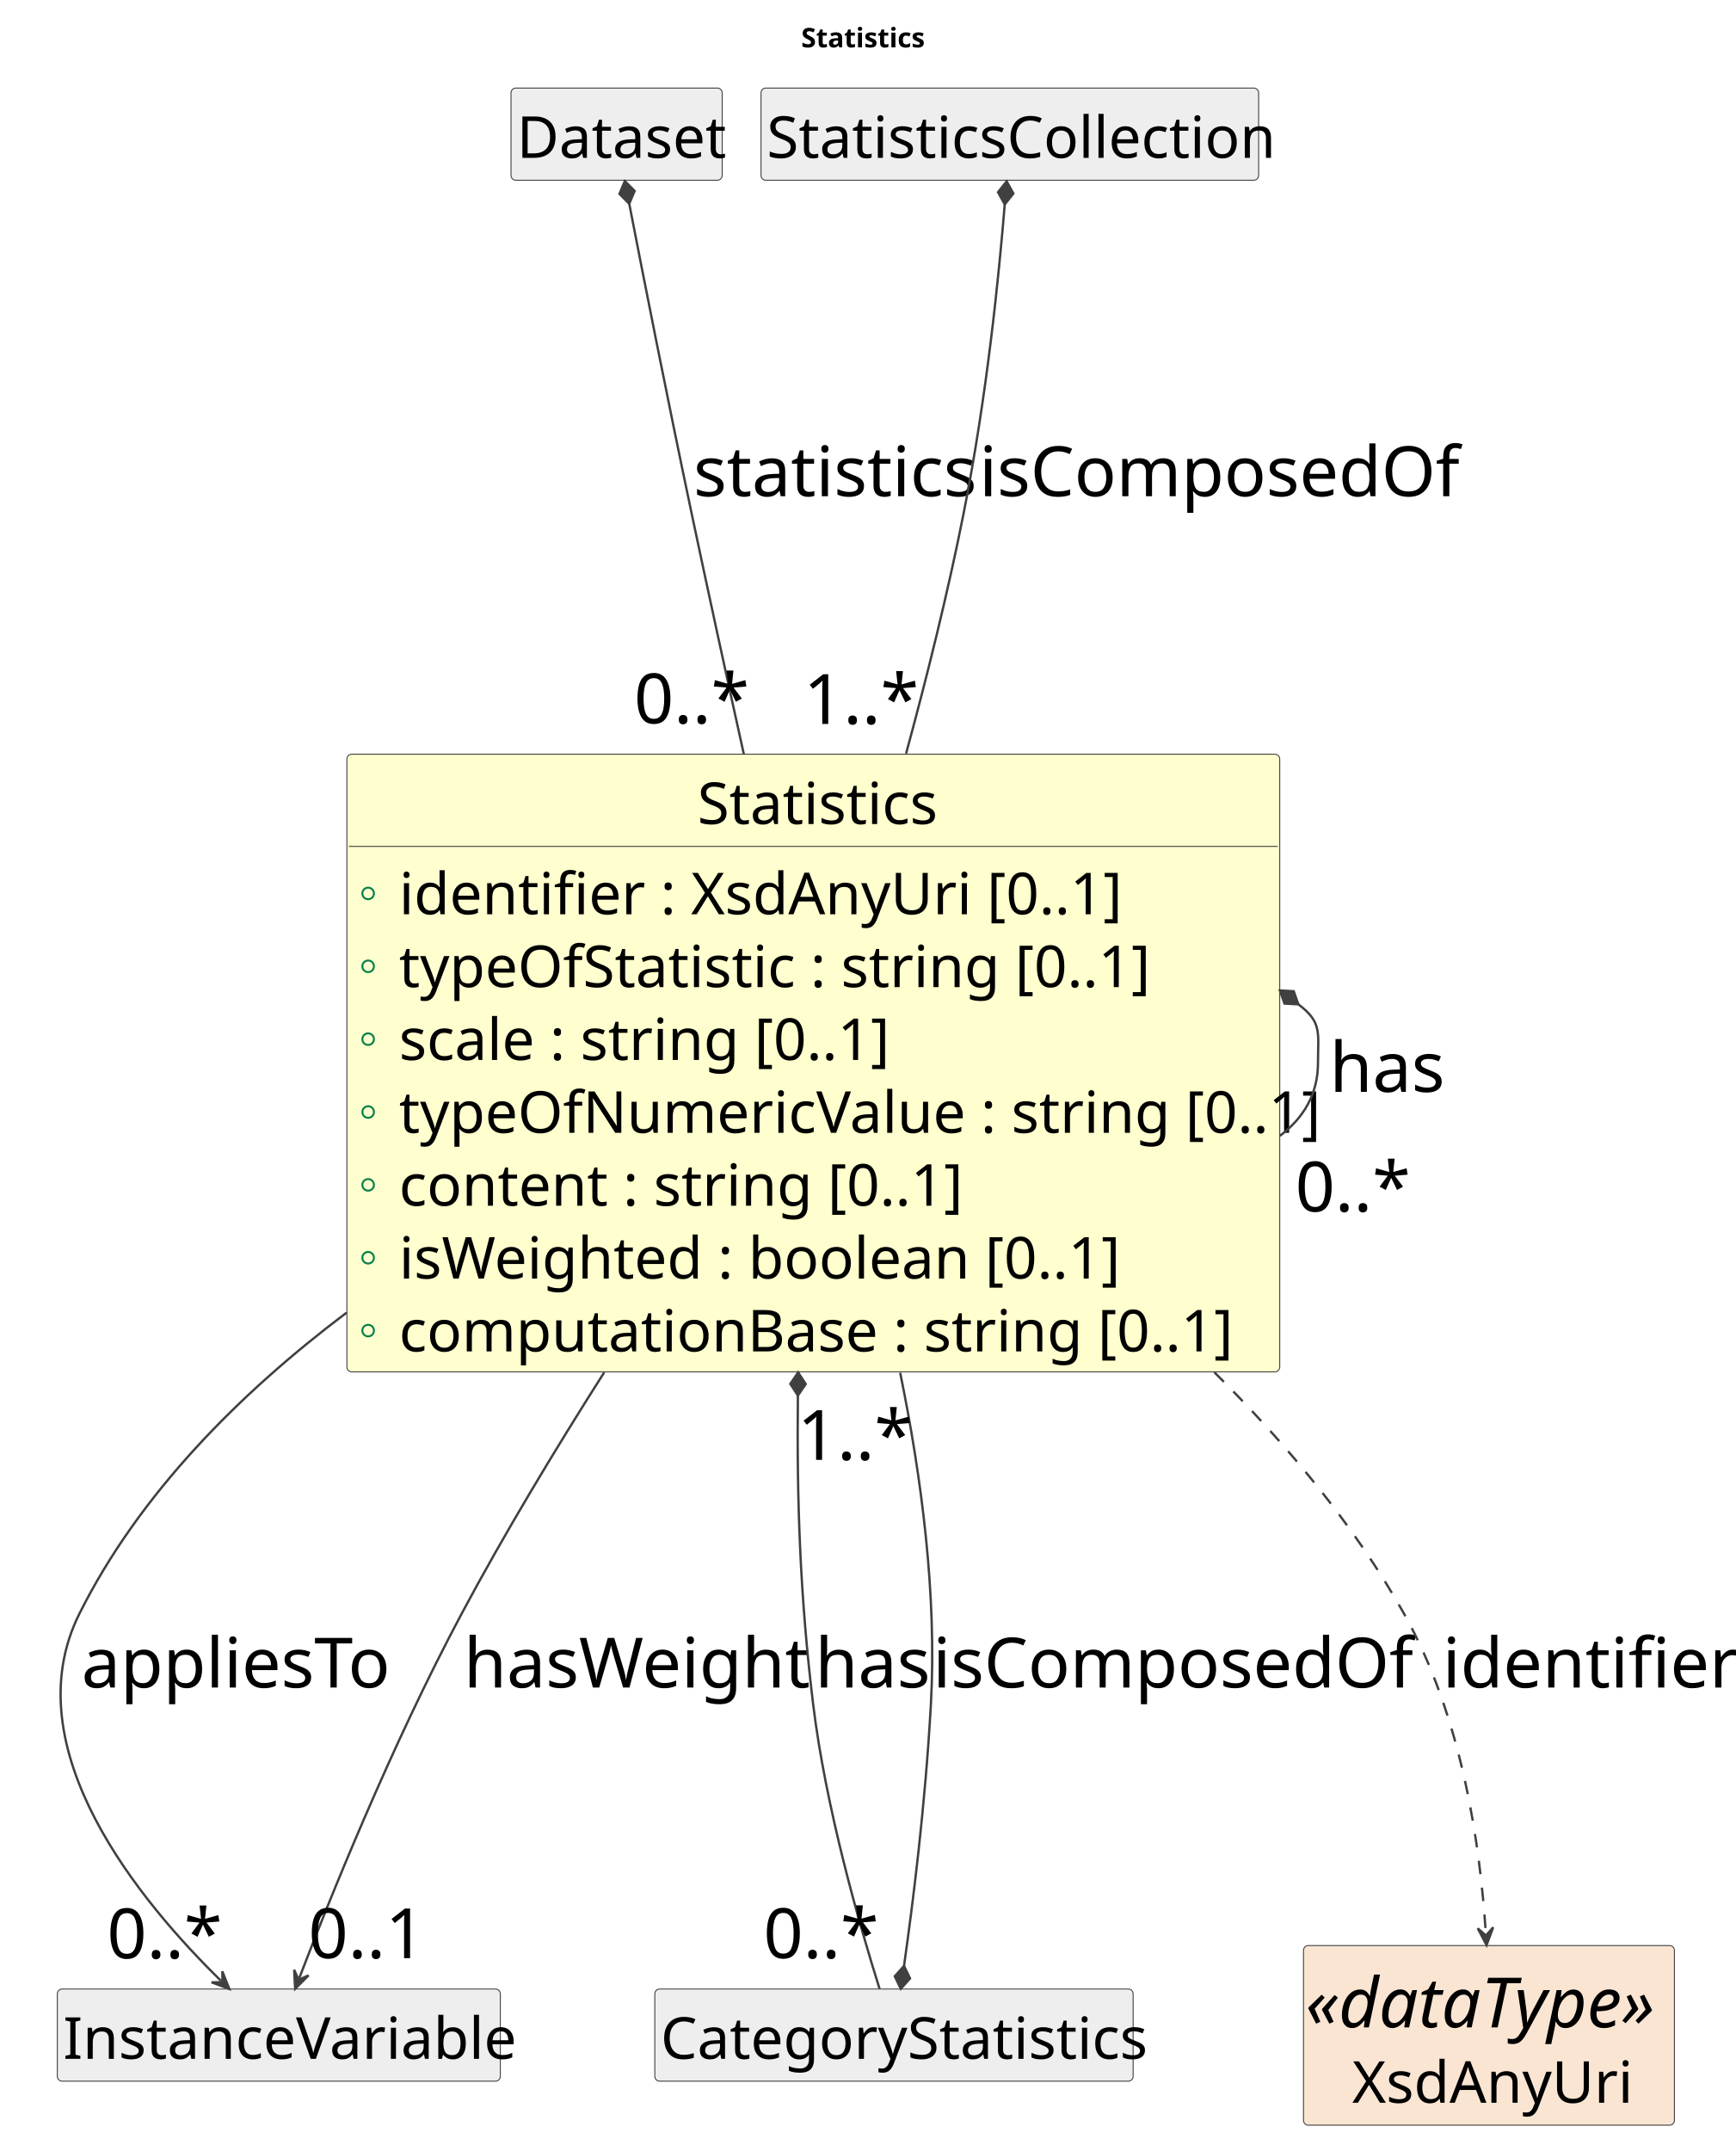
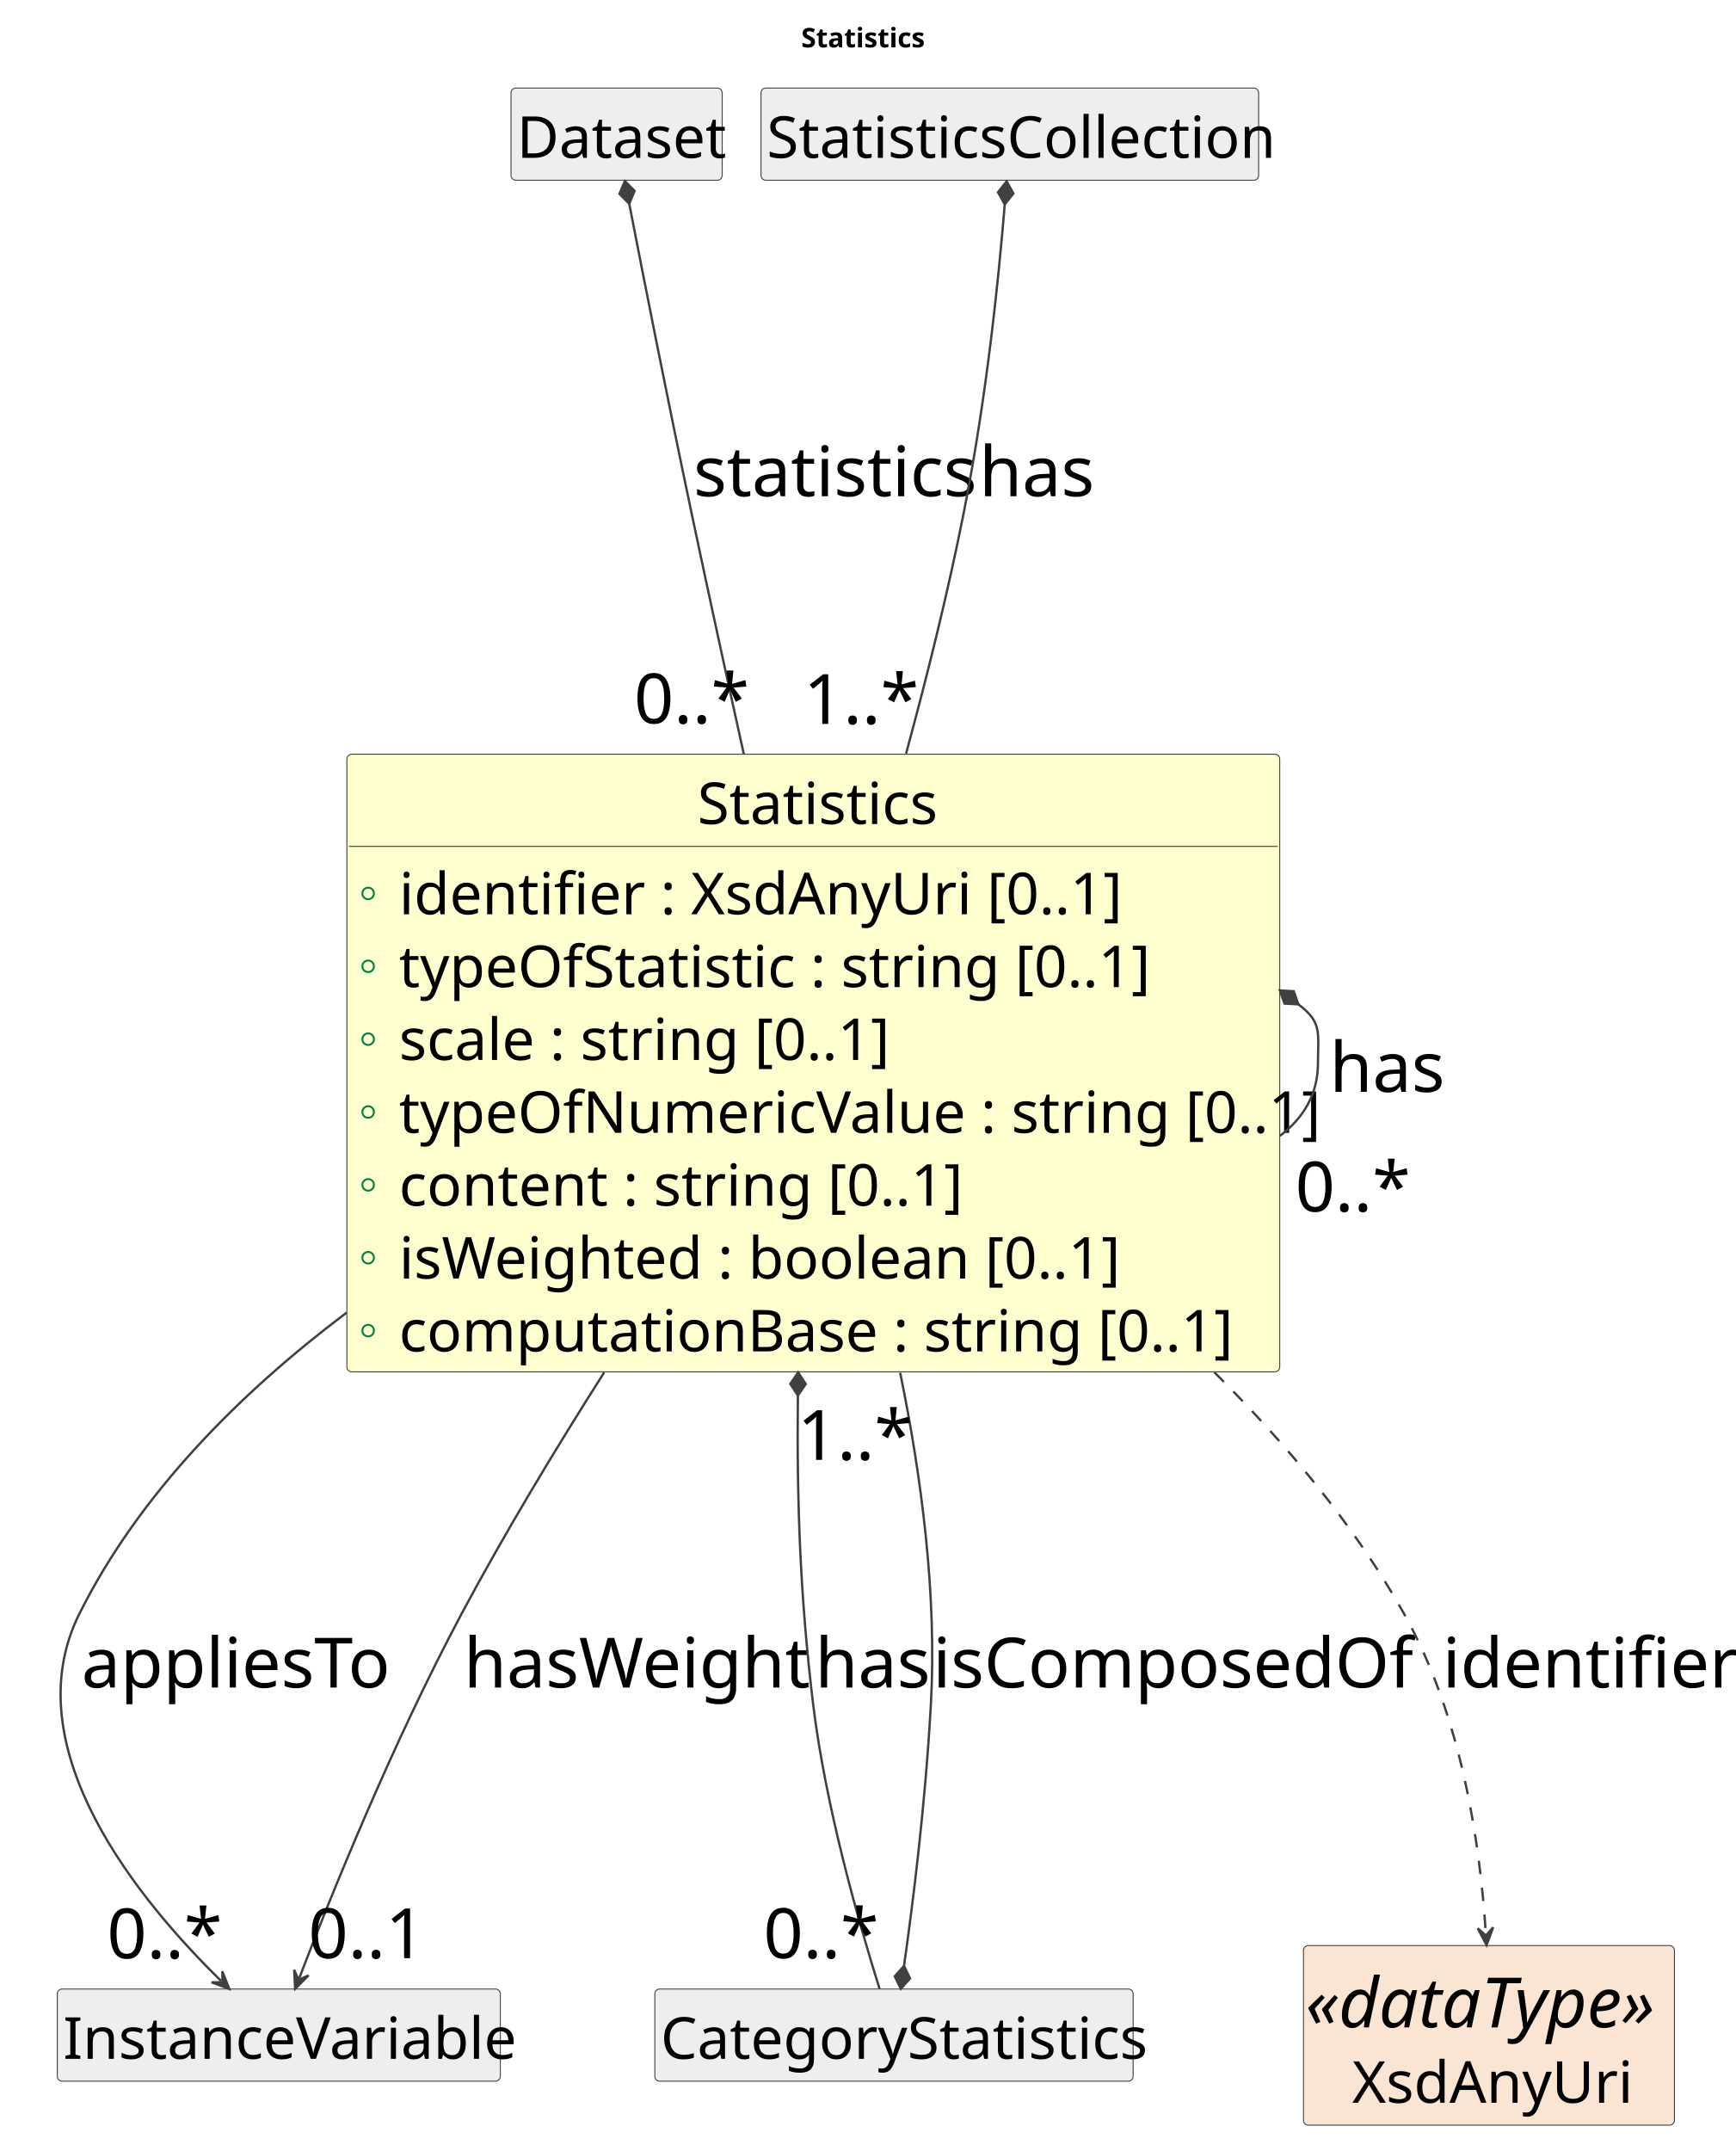
<svg xmlns="http://www.w3.org/2000/svg" contentStyleType="text/css" data-diagram-type="CLASS" height="1114px" preserveAspectRatio="none" style="width:899px;height:1114px;background:#FFFFFF;" version="1.1" viewBox="0 0 899 1114" width="899px" zoomAndPan="magnify">
  <defs />
  <g>
    <g class="title" data-source-line="1">
      <text fill="#000000" font-family="sans-serif" font-size="14" font-weight="700" lengthAdjust="spacing" textLength="62.248" x="415.007" y="24.533">Statistics</text>
    </g>
    <g class="entity" data-qualified-name="Statistics" data-source-line="16" id="ent0002">
      <rect fill="#FEFECE" height="319.875" rx="2.5" ry="2.5" style="stroke:#404040;stroke-width:0.5;" width="483.19" x="179.69" y="390.609" />
      <text fill="#000000" font-family="sans-serif" font-size="30" lengthAdjust="spacing" textLength="120.029" x="361.271" y="426.752">Statistics</text>
      <line style="stroke:#404040;stroke-width:0.5;" x1="180.69" x2="661.88" y1="438.344" y2="438.344" />
      <g data-visibility-modifier="PUBLIC_FIELD">
        <ellipse cx="190.69" cy="462.711" fill="none" rx="3" ry="3" style="stroke:#038048;stroke-width:1;" />
      </g>
      <text fill="#000000" font-family="sans-serif" font-size="30" lengthAdjust="spacing" textLength="355.151" x="206.69" y="473.486">identifier : XsdAnyUri [0..1]</text>
      <g data-visibility-modifier="PUBLIC_FIELD">
        <ellipse cx="190.69" cy="500.445" fill="none" rx="3" ry="3" style="stroke:#038048;stroke-width:1;" />
      </g>
      <text fill="#000000" font-family="sans-serif" font-size="30" lengthAdjust="spacing" textLength="366.812" x="206.69" y="511.221">typeOfStatistic : string [0..1]</text>
      <g data-visibility-modifier="PUBLIC_FIELD">
        <ellipse cx="190.69" cy="538.18" fill="none" rx="3" ry="3" style="stroke:#038048;stroke-width:1;" />
      </g>
      <text fill="#000000" font-family="sans-serif" font-size="30" lengthAdjust="spacing" textLength="243.442" x="206.69" y="548.955">scale : string [0..1]</text>
      <g data-visibility-modifier="PUBLIC_FIELD">
        <ellipse cx="190.69" cy="575.914" fill="none" rx="3" ry="3" style="stroke:#038048;stroke-width:1;" />
      </g>
      <text fill="#000000" font-family="sans-serif" font-size="30" lengthAdjust="spacing" textLength="450.19" x="206.69" y="586.689">typeOfNumericValue : string [0..1]</text>
      <g data-visibility-modifier="PUBLIC_FIELD">
        <ellipse cx="190.69" cy="613.648" fill="none" rx="3" ry="3" style="stroke:#038048;stroke-width:1;" />
      </g>
      <text fill="#000000" font-family="sans-serif" font-size="30" lengthAdjust="spacing" textLength="271.816" x="206.69" y="624.424">content : string [0..1]</text>
      <g data-visibility-modifier="PUBLIC_FIELD">
        <ellipse cx="190.69" cy="651.383" fill="none" rx="3" ry="3" style="stroke:#038048;stroke-width:1;" />
      </g>
      <text fill="#000000" font-family="sans-serif" font-size="30" lengthAdjust="spacing" textLength="355.225" x="206.69" y="662.158">isWeighted : boolean [0..1]</text>
      <g data-visibility-modifier="PUBLIC_FIELD">
        <ellipse cx="190.69" cy="689.117" fill="none" rx="3" ry="3" style="stroke:#038048;stroke-width:1;" />
      </g>
      <text fill="#000000" font-family="sans-serif" font-size="30" lengthAdjust="spacing" textLength="405.22" x="206.69" y="699.893">computationBase : string [0..1]</text>
    </g>
    <g class="entity" data-qualified-name="Dataset" data-source-line="25" id="ent0003">
      <rect fill="#EEEEEE" height="47.734" rx="2.5" ry="2.5" style="stroke:#404040;stroke-width:0.5;" width="109.389" x="264.69" y="45.609" />
      <text fill="#000000" font-family="sans-serif" font-size="30" lengthAdjust="spacing" textLength="103.389" x="267.69" y="81.752">Dataset</text>
    </g>
    <g class="entity" data-qualified-name="InstanceVariable" data-source-line="27" id="ent0005">
      <rect fill="#EEEEEE" height="47.734" rx="2.5" ry="2.5" style="stroke:#404040;stroke-width:0.5;" width="229.477" x="29.69" y="1030.109" />
      <text fill="#000000" font-family="sans-serif" font-size="30" lengthAdjust="spacing" textLength="223.477" x="32.69" y="1066.252">InstanceVariable</text>
    </g>
    <g class="entity" data-qualified-name="CategoryStatistics" data-source-line="30" id="ent0008">
      <rect fill="#EEEEEE" height="47.734" rx="2.5" ry="2.5" style="stroke:#404040;stroke-width:0.5;" width="247.758" x="339.19" y="1030.109" />
      <text fill="#000000" font-family="sans-serif" font-size="30" lengthAdjust="spacing" textLength="241.758" x="342.19" y="1066.252">CategoryStatistics</text>
    </g>
    <g class="entity" data-qualified-name="StatisticsCollection" data-source-line="34" id="ent0012">
      <rect fill="#EEEEEE" height="47.734" rx="2.5" ry="2.5" style="stroke:#404040;stroke-width:0.5;" width="257.763" x="394.19" y="45.609" />
      <text fill="#000000" font-family="sans-serif" font-size="30" lengthAdjust="spacing" textLength="251.763" x="397.19" y="81.752">StatisticsCollection</text>
    </g>
    <g class="entity" data-qualified-name="XsdAnyUri" data-source-line="36" id="ent0014">
      <rect fill="#FAE5D3" height="93.016" rx="2.5" ry="2.5" style="stroke:#404040;stroke-width:0.5;" width="192.143" x="675.19" y="1007.609" />
      <text fill="#000000" font-family="sans-serif" font-size="36" font-style="italic" lengthAdjust="spacing" textLength="190.143" x="676.19" y="1049.98">«dataType»</text>
      <text fill="#000000" font-family="sans-serif" font-size="30" lengthAdjust="spacing" textLength="141.709" x="700.407" y="1089.033">XsdAnyUri</text>
    </g>
    <g class="link" data-entity-1="ent0003" data-entity-2="ent0002" data-link-type="composition" data-source-line="26" id="lnk4">
      <path codeLine="26" d="M325.945,105.54 C333.035,142.09 345.12,203.619 358.19,265.609 C366.74,306.129 376.27,349.829 385.28,390.519" fill="none" id="Dataset-backto-Statistics" style="stroke:#404040;stroke-width:1.2;" />
      <polygon fill="#404040" points="323.66,93.759,320.876,100.411,325.945,105.54,328.729,98.888,323.66,93.759" style="stroke:#404040;stroke-width:1.2;" />
      <text fill="#000000" font-family="sans-serif" font-size="36" lengthAdjust="spacing" textLength="138.023" x="359.19" y="256.981">statistics</text>
      <text fill="#000000" font-family="sans-serif" font-size="36" lengthAdjust="spacing" textLength="54.035" x="328.426" y="374.626">0..*</text>
    </g>
    <g class="link" data-entity-1="ent0002" data-entity-2="ent0005" data-link-type="dependency" data-source-line="28" id="lnk6">
      <path codeLine="28" d="M179.54,679.809 C124.06,721.609 72.27,773.569 41.19,835.609 C6,905.839 73.761,986.023 114.511,1025.893" fill="none" id="Statistics-to-InstanceVariable" style="stroke:#404040;stroke-width:1.2;" />
      <polygon fill="#404040" points="118.8,1030.089,115.164,1020.936,115.226,1026.593,109.57,1026.654,118.8,1030.089" style="stroke:#404040;stroke-width:1.2;" />
      <text fill="#000000" font-family="sans-serif" font-size="36" lengthAdjust="spacing" textLength="156.094" x="42.19" y="873.981">appliesTo</text>
      <text fill="#000000" font-family="sans-serif" font-size="36" lengthAdjust="spacing" textLength="54.035" x="55.429" y="1014.223">0..*</text>
    </g>
    <g class="link" data-entity-1="ent0002" data-entity-2="ent0005" data-link-type="dependency" data-source-line="29" id="lnk7">
      <path codeLine="29" d="M312.95,710.779 C287.49,750.789 261.34,794.159 239.19,835.609 C202.58,904.109 170.531,984.058 155.031,1024.408" fill="none" id="Statistics-to-InstanceVariable-1" style="stroke:#404040;stroke-width:1.2;" />
      <polygon fill="#404040" points="152.88,1030.009,159.841,1023.042,154.673,1025.342,152.373,1020.174,152.88,1030.009" style="stroke:#404040;stroke-width:1.2;" />
      <text fill="#000000" font-family="sans-serif" font-size="36" lengthAdjust="spacing" textLength="170.086" x="240.19" y="873.981">hasWeight</text>
      <text fill="#000000" font-family="sans-serif" font-size="36" lengthAdjust="spacing" textLength="60.047" x="159.733" y="1014.129">0..1</text>
    </g>
    <g class="link" data-entity-1="ent0002" data-entity-2="ent0008" data-link-type="composition" data-source-line="31" id="lnk9">
      <path codeLine="31" d="M413.296,722.759 C412.686,777.409 414.42,826.849 421.19,882.609 C427.71,936.329 445.38,997.519 455.6,1029.999" fill="none" id="Statistics-backto-CategoryStatistics" style="stroke:#404040;stroke-width:1.2;" />
      <polygon fill="#404040" points="413.43,710.759,409.363,716.714,413.296,722.759,417.363,716.804,413.43,710.759" style="stroke:#404040;stroke-width:1.2;" />
      <text fill="#000000" font-family="sans-serif" font-size="36" lengthAdjust="spacing" textLength="58.043" x="422.19" y="873.981">has</text>
      <text fill="#000000" font-family="sans-serif" font-size="36" lengthAdjust="spacing" textLength="54.035" x="395.463" y="1014.117">0..*</text>
    </g>
    <g class="link" data-entity-1="ent0008" data-entity-2="ent0002" data-link-type="composition" data-source-line="33" id="lnk11">
      <path codeLine="33" d="M468.268,1018.127 C472.888,985.417 479.25,935.539 482.19,882.609 C485.33,826.159 477.38,765.109 466.28,710.979" fill="none" id="CategoryStatistics-backto-Statistics" style="stroke:#404040;stroke-width:1.2;" />
      <polygon fill="#404040" points="466.59,1030.009,471.39,1024.628,468.268,1018.127,463.468,1023.509,466.59,1030.009" style="stroke:#404040;stroke-width:1.2;" />
      <text fill="#000000" font-family="sans-serif" font-size="36" lengthAdjust="spacing" textLength="238.096" x="483.19" y="873.981">isComposedOf</text>
      <text fill="#000000" font-family="sans-serif" font-size="36" lengthAdjust="spacing" textLength="54.035" x="413.04" y="756.074">1..*</text>
    </g>
    <g class="link" data-entity-1="ent0002" data-entity-2="ent0002" data-link-type="composition" data-source-line="32" id="lnk10">
      <path codeLine="32" d="M672.545,520.156 C684.955,529.476 682.69,534.819 682.69,550.609 C682.69,566.399 675.36,578.949 662.95,588.269" fill="none" id="Statistics-backto-Statistics" style="stroke:#404040;stroke-width:1.2;" />
      <polygon fill="#404040" points="662.95,512.949,665.346,519.751,672.545,520.156,670.15,513.354,662.95,512.949" style="stroke:#404040;stroke-width:1.2;" />
      <text fill="#000000" font-family="sans-serif" font-size="36" lengthAdjust="spacing" textLength="58.043" x="688.69" y="565.481">has</text>
      <text fill="#000000" font-family="sans-serif" font-size="36" lengthAdjust="spacing" textLength="54.035" x="670.927" y="627.433">0..*</text>
    </g>
    <g class="link" data-entity-1="ent0012" data-entity-2="ent0002" data-link-type="composition" data-source-line="35" id="lnk13">
      <path codeLine="35" d="M520.444,105.859 C517.414,142.599 511.33,204.209 499.19,265.609 C491.13,306.359 480.33,349.859 469.34,390.249" fill="none" id="StatisticsCollection-backto-Statistics" style="stroke:#404040;stroke-width:1.2;" />
      <polygon fill="#404040" points="521.43,93.899,516.95,99.55,520.444,105.859,524.923,100.208,521.43,93.899" style="stroke:#404040;stroke-width:1.2;" />
-       <text fill="#000000" font-family="sans-serif" font-size="36" lengthAdjust="spacing" textLength="238.096" x="507.19" y="256.981">isComposedOf</text>
+       <text fill="#000000" font-family="sans-serif" font-size="36" lengthAdjust="spacing" textLength="58.043" x="507.19" y="256.981">has</text>
      <text fill="#000000" font-family="sans-serif" font-size="36" lengthAdjust="spacing" textLength="54.035" x="416.229" y="374.915">1..*</text>
    </g>
    <g class="link" data-entity-1="ent0002" data-entity-2="ent0014" data-link-type="dependency" data-source-line="37" id="lnk15">
      <path codeLine="37" d="M629.02,710.699 C666.53,748.009 701.75,790.249 727.19,835.609 C757.44,889.539 766.664,955.352 769.634,1001.412" fill="none" id="Statistics-to-XsdAnyUri" style="stroke:#404040;stroke-width:1.2;stroke-dasharray:7,7;" />
      <polygon fill="#404040" points="770.02,1007.399,773.433,998.161,769.698,1002.41,765.449,998.675,770.02,1007.399" style="stroke:#404040;stroke-width:1.2;" />
      <text fill="#000000" font-family="sans-serif" font-size="36" lengthAdjust="spacing" textLength="136.072" x="747.19" y="873.981">identifier</text>
    </g>
  </g>
</svg>
